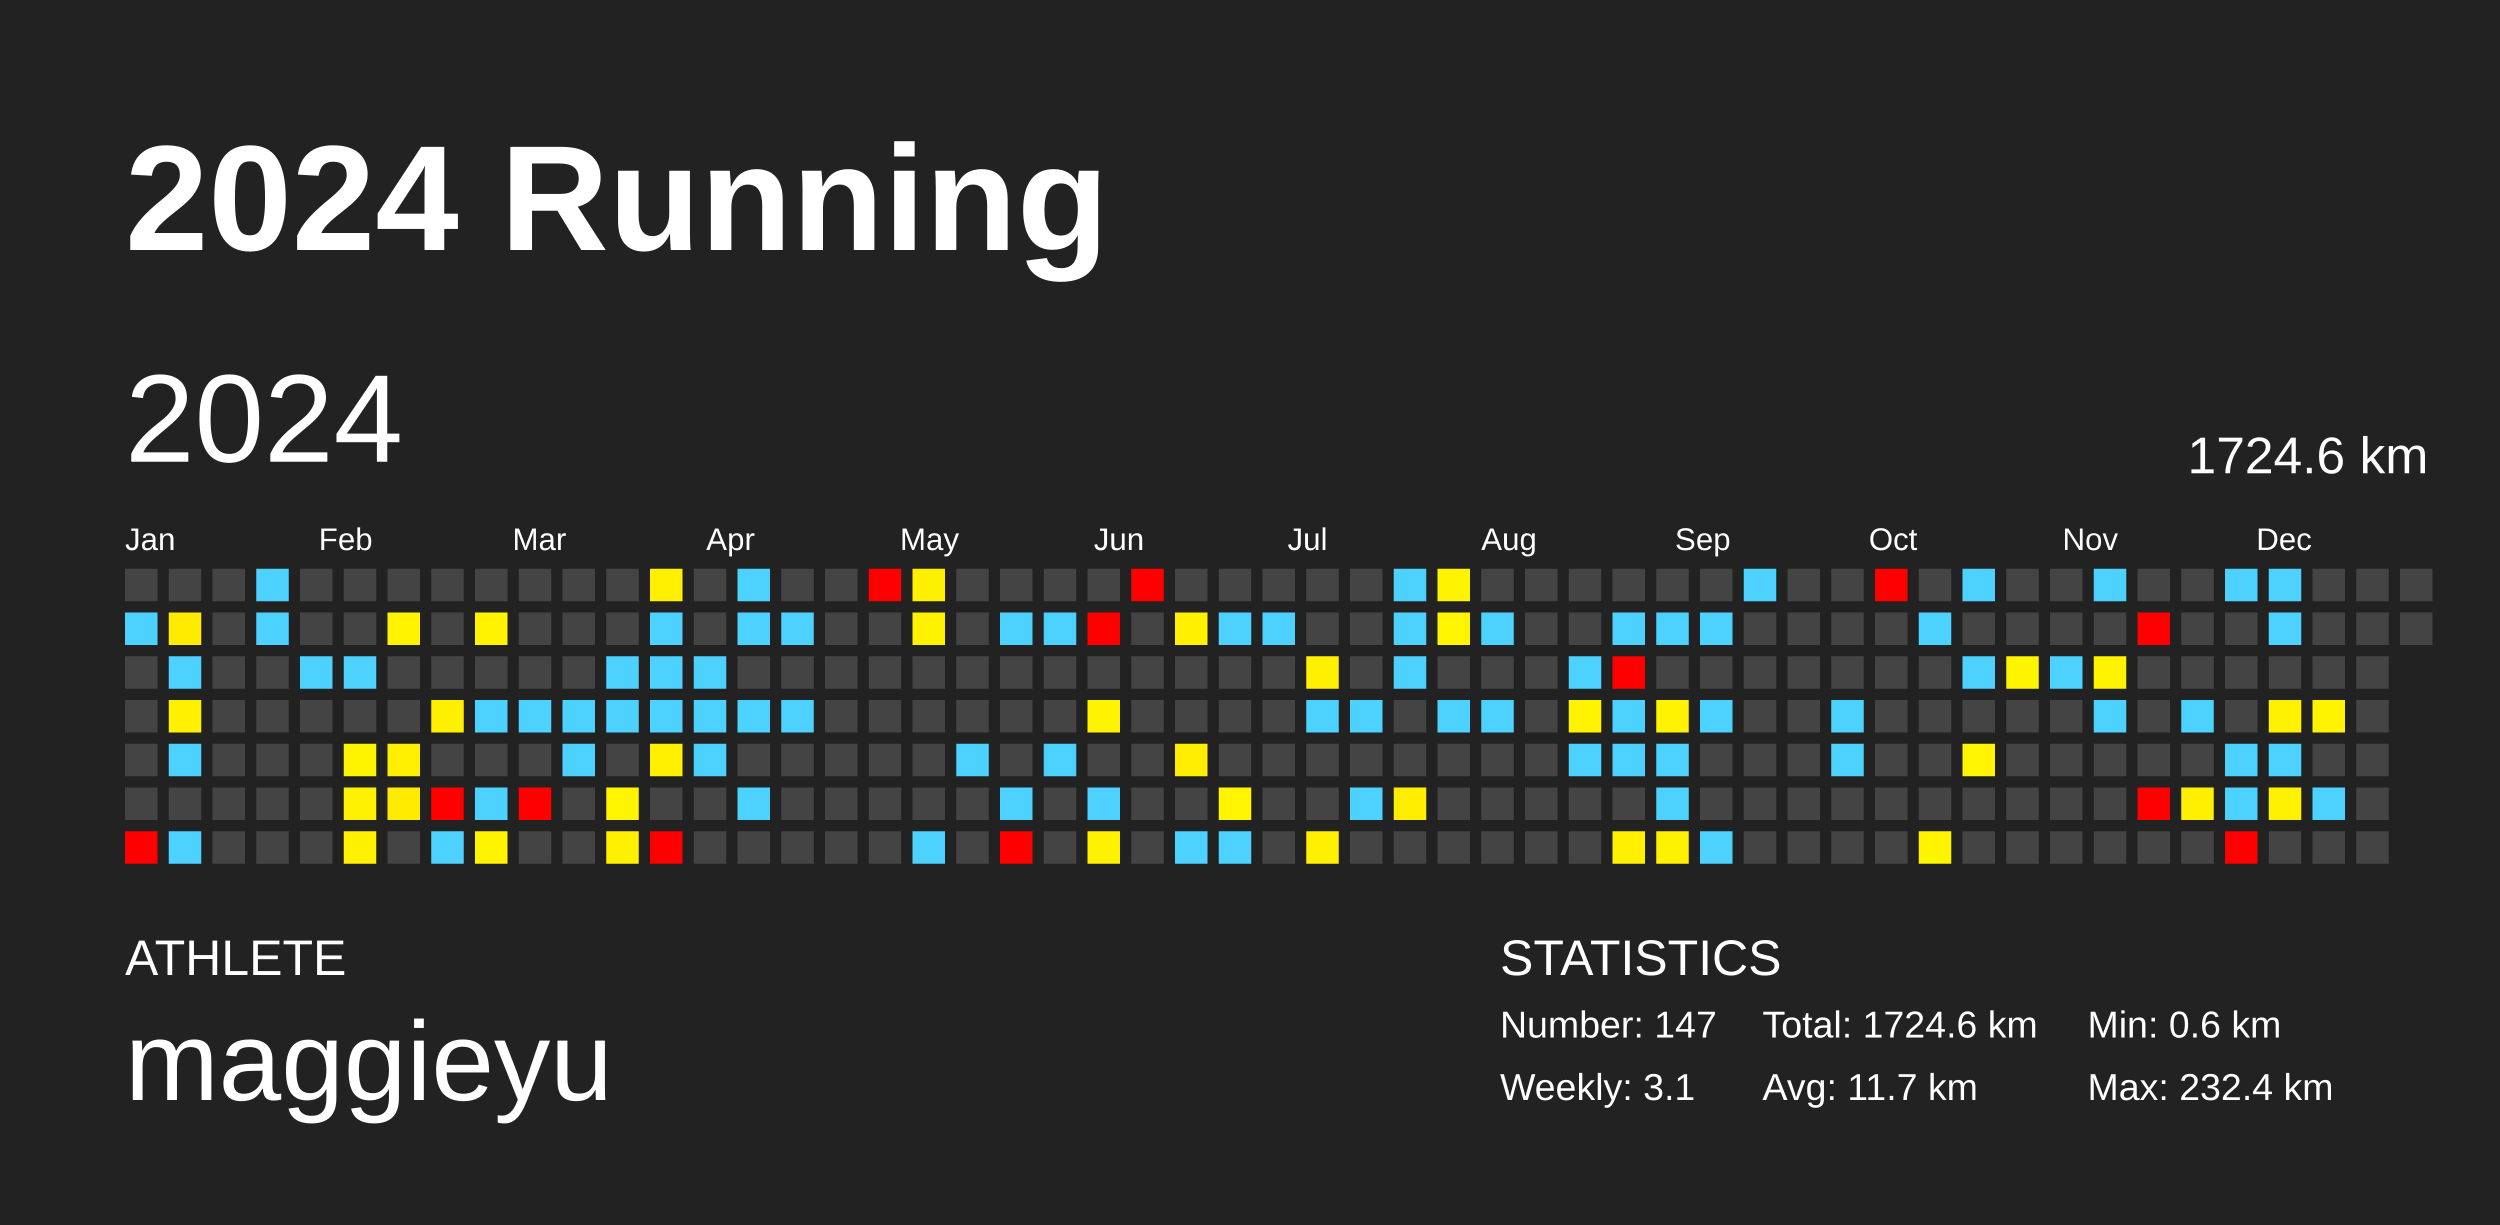
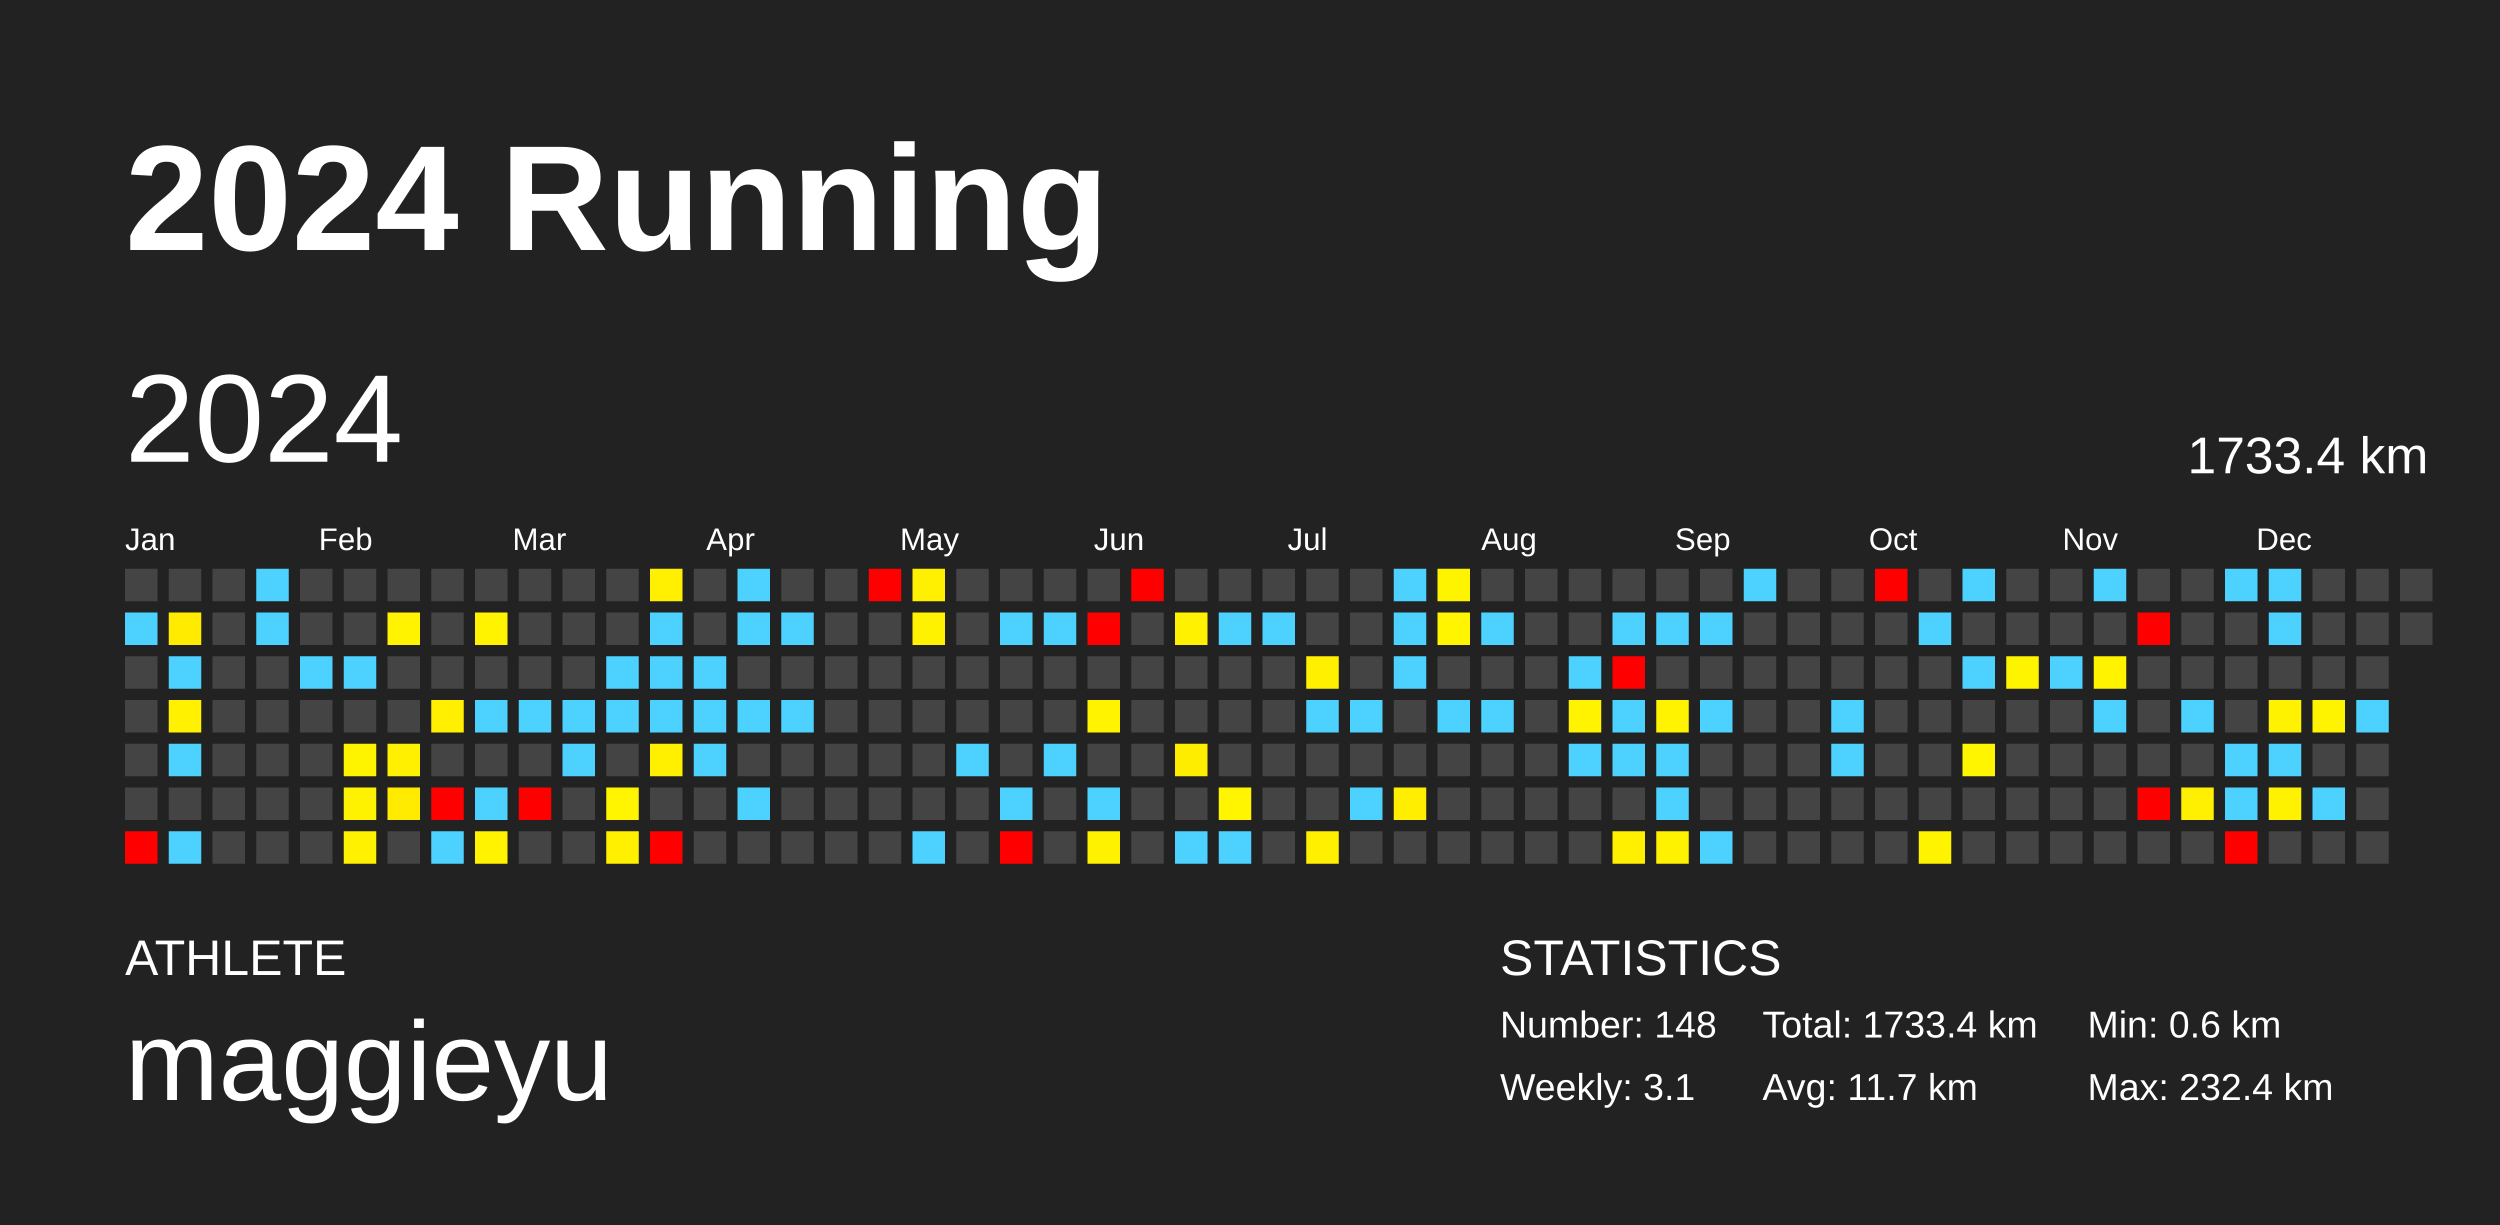
<svg xmlns="http://www.w3.org/2000/svg" baseProfile="full" height="98mm" version="1.1" viewBox="0,0,200,98" width="200mm">
  <defs />
  <rect fill="#222222" height="98" width="200" x="0" y="0" />
  <text fill="#FFFFFF" style="font-size:12px; font-family:Arial; font-weight:bold;" x="10" y="20">2024 Running</text>
  <text fill="#FFFFFF" style="font-size:4px; font-family:Arial" x="10" y="78">ATHLETE</text>
  <text fill="#FFFFFF" style="font-size:9px; font-family:Arial" x="10" y="88">maggieyu</text>
  <text fill="#FFFFFF" style="font-size:4px; font-family:Arial" x="120" y="78">STATISTICS</text>
-   <text fill="#FFFFFF" style="font-size:3px; font-family:Arial" x="120" y="83">Number: 147</text>
+   <text fill="#FFFFFF" style="font-size:3px; font-family:Arial" x="120" y="83">Number: 148</text>
  <text fill="#FFFFFF" style="font-size:3px; font-family:Arial" x="120" y="88">Weekly: 3.1</text>
-   <text fill="#FFFFFF" style="font-size:3px; font-family:Arial" x="141" y="83">Total: 1724.6 km</text>
+   <text fill="#FFFFFF" style="font-size:3px; font-family:Arial" x="141" y="83">Total: 1733.4 km</text>
  <text fill="#FFFFFF" style="font-size:3px; font-family:Arial" x="141" y="88">Avg: 11.7 km</text>
  <text fill="#FFFFFF" style="font-size:3px; font-family:Arial" x="167" y="83">Min: 0.6 km</text>
  <text fill="#FFFFFF" style="font-size:3px; font-family:Arial" x="167" y="88">Max: 232.4 km</text>
  <text dominant-baseline="hanging" fill="#FFFFFF" style="font-size:10.0px; font-family:Arial;" x="10" y="30">2024</text>
-   <text dominant-baseline="hanging" fill="#FFFFFF" style="font-size:4.125px; font-family:Arial;" x="175" y="35">1724.6 km</text>
+   <text dominant-baseline="hanging" fill="#FFFFFF" style="font-size:4.125px; font-family:Arial;" x="175" y="35">1733.4 km</text>
  <text fill="#FFFFFF" style="font-size:2.5px; font-family:Arial" x="10.0" y="44">Jan</text>
  <text fill="#FFFFFF" style="font-size:2.5px; font-family:Arial" x="25.5" y="44">Feb</text>
  <text fill="#FFFFFF" style="font-size:2.5px; font-family:Arial" x="41.0" y="44">Mar</text>
  <text fill="#FFFFFF" style="font-size:2.5px; font-family:Arial" x="56.5" y="44">Apr</text>
  <text fill="#FFFFFF" style="font-size:2.5px; font-family:Arial" x="72.0" y="44">May</text>
  <text fill="#FFFFFF" style="font-size:2.5px; font-family:Arial" x="87.5" y="44">Jun</text>
  <text fill="#FFFFFF" style="font-size:2.5px; font-family:Arial" x="103.0" y="44">Jul</text>
  <text fill="#FFFFFF" style="font-size:2.5px; font-family:Arial" x="118.5" y="44">Aug</text>
  <text fill="#FFFFFF" style="font-size:2.5px; font-family:Arial" x="134.0" y="44">Sep</text>
  <text fill="#FFFFFF" style="font-size:2.5px; font-family:Arial" x="149.5" y="44">Oct</text>
  <text fill="#FFFFFF" style="font-size:2.5px; font-family:Arial" x="165.0" y="44">Nov</text>
  <text fill="#FFFFFF" style="font-size:2.5px; font-family:Arial" x="180.5" y="44">Dec</text>
  <rect fill="#444444" height="2.6" width="2.6" x="10.0" y="45.5" />
  <rect fill="#4dd2ff" height="2.6" width="2.6" x="10.0" y="49.0" />
  <rect fill="#444444" height="2.6" width="2.6" x="10.0" y="52.5" />
  <rect fill="#444444" height="2.6" width="2.6" x="10.0" y="56.0" />
  <rect fill="#444444" height="2.6" width="2.6" x="10.0" y="59.5" />
  <rect fill="#444444" height="2.6" width="2.6" x="10.0" y="63.0" />
  <rect fill="red" height="2.6" width="2.6" x="10.0" y="66.5" />
  <rect fill="#444444" height="2.6" width="2.6" x="13.5" y="45.5" />
  <rect fill="#ffeb00" height="2.6" width="2.6" x="13.5" y="49.0" />
  <rect fill="#4dd2ff" height="2.6" width="2.6" x="13.5" y="52.5" />
  <rect fill="#fff100" height="2.6" width="2.6" x="13.5" y="56.0" />
  <rect fill="#4dd2ff" height="2.6" width="2.6" x="13.5" y="59.5" />
  <rect fill="#444444" height="2.6" width="2.6" x="13.5" y="63.0" />
  <rect fill="#4dd2ff" height="2.6" width="2.6" x="13.5" y="66.5" />
  <rect fill="#444444" height="2.6" width="2.6" x="17.0" y="45.5" />
  <rect fill="#444444" height="2.6" width="2.6" x="17.0" y="49.0" />
  <rect fill="#444444" height="2.6" width="2.6" x="17.0" y="52.5" />
  <rect fill="#444444" height="2.6" width="2.6" x="17.0" y="56.0" />
  <rect fill="#444444" height="2.6" width="2.6" x="17.0" y="59.5" />
  <rect fill="#444444" height="2.6" width="2.6" x="17.0" y="63.0" />
  <rect fill="#444444" height="2.6" width="2.6" x="17.0" y="66.5" />
  <rect fill="#4dd2ff" height="2.6" width="2.6" x="20.5" y="45.5" />
  <rect fill="#4dd2ff" height="2.6" width="2.6" x="20.5" y="49.0" />
  <rect fill="#444444" height="2.6" width="2.6" x="20.5" y="52.5" />
  <rect fill="#444444" height="2.6" width="2.6" x="20.5" y="56.0" />
  <rect fill="#444444" height="2.6" width="2.6" x="20.5" y="59.5" />
  <rect fill="#444444" height="2.6" width="2.6" x="20.5" y="63.0" />
  <rect fill="#444444" height="2.6" width="2.6" x="20.5" y="66.5" />
  <rect fill="#444444" height="2.6" width="2.6" x="24.0" y="45.5" />
  <rect fill="#444444" height="2.6" width="2.6" x="24.0" y="49.0" />
  <rect fill="#4dd2ff" height="2.6" width="2.6" x="24.0" y="52.5" />
  <rect fill="#444444" height="2.6" width="2.6" x="24.0" y="56.0" />
  <rect fill="#444444" height="2.6" width="2.6" x="24.0" y="59.5" />
  <rect fill="#444444" height="2.6" width="2.6" x="24.0" y="63.0" />
  <rect fill="#444444" height="2.6" width="2.6" x="24.0" y="66.5" />
  <rect fill="#444444" height="2.6" width="2.6" x="27.5" y="45.5" />
  <rect fill="#444444" height="2.6" width="2.6" x="27.5" y="49.0" />
  <rect fill="#4dd2ff" height="2.6" width="2.6" x="27.5" y="52.5" />
  <rect fill="#444444" height="2.6" width="2.6" x="27.5" y="56.0" />
  <rect fill="#fff400" height="2.6" width="2.6" x="27.5" y="59.5" />
  <rect fill="#fff200" height="2.6" width="2.6" x="27.5" y="63.0" />
  <rect fill="#fff100" height="2.6" width="2.6" x="27.5" y="66.5" />
  <rect fill="#444444" height="2.6" width="2.6" x="31.0" y="45.5" />
  <rect fill="#fff300" height="2.6" width="2.6" x="31.0" y="49.0" />
  <rect fill="#444444" height="2.6" width="2.6" x="31.0" y="52.5" />
  <rect fill="#444444" height="2.6" width="2.6" x="31.0" y="56.0" />
  <rect fill="#fff000" height="2.6" width="2.6" x="31.0" y="59.5" />
  <rect fill="#ffeb00" height="2.6" width="2.6" x="31.0" y="63.0" />
  <rect fill="#444444" height="2.6" width="2.6" x="31.0" y="66.5" />
  <rect fill="#444444" height="2.6" width="2.6" x="34.5" y="45.5" />
  <rect fill="#444444" height="2.6" width="2.6" x="34.5" y="49.0" />
  <rect fill="#444444" height="2.6" width="2.6" x="34.5" y="52.5" />
  <rect fill="#ffef00" height="2.6" width="2.6" x="34.5" y="56.0" />
  <rect fill="#444444" height="2.6" width="2.6" x="34.5" y="59.5" />
  <rect fill="red" height="2.6" width="2.6" x="34.5" y="63.0" />
  <rect fill="#4dd2ff" height="2.6" width="2.6" x="34.5" y="66.5" />
  <rect fill="#444444" height="2.6" width="2.6" x="38.0" y="45.5" />
  <rect fill="#fff300" height="2.6" width="2.6" x="38.0" y="49.0" />
  <rect fill="#444444" height="2.6" width="2.6" x="38.0" y="52.5" />
  <rect fill="#4dd2ff" height="2.6" width="2.6" x="38.0" y="56.0" />
  <rect fill="#444444" height="2.6" width="2.6" x="38.0" y="59.5" />
  <rect fill="#4dd2ff" height="2.6" width="2.6" x="38.0" y="63.0" />
  <rect fill="#fff300" height="2.6" width="2.6" x="38.0" y="66.5" />
  <rect fill="#444444" height="2.6" width="2.6" x="41.5" y="45.5" />
  <rect fill="#444444" height="2.6" width="2.6" x="41.5" y="49.0" />
  <rect fill="#444444" height="2.6" width="2.6" x="41.5" y="52.5" />
  <rect fill="#4dd2ff" height="2.6" width="2.6" x="41.5" y="56.0" />
  <rect fill="#444444" height="2.6" width="2.6" x="41.5" y="59.5" />
  <rect fill="red" height="2.6" width="2.6" x="41.5" y="63.0" />
  <rect fill="#444444" height="2.6" width="2.6" x="41.5" y="66.5" />
  <rect fill="#444444" height="2.6" width="2.6" x="45.0" y="45.5" />
  <rect fill="#444444" height="2.6" width="2.6" x="45.0" y="49.0" />
  <rect fill="#444444" height="2.6" width="2.6" x="45.0" y="52.5" />
  <rect fill="#4dd2ff" height="2.6" width="2.6" x="45.0" y="56.0" />
  <rect fill="#4dd2ff" height="2.6" width="2.6" x="45.0" y="59.5" />
  <rect fill="#444444" height="2.6" width="2.6" x="45.0" y="63.0" />
  <rect fill="#444444" height="2.6" width="2.6" x="45.0" y="66.5" />
  <rect fill="#444444" height="2.6" width="2.6" x="48.5" y="45.5" />
  <rect fill="#444444" height="2.6" width="2.6" x="48.5" y="49.0" />
  <rect fill="#4dd2ff" height="2.6" width="2.6" x="48.5" y="52.5" />
  <rect fill="#4dd2ff" height="2.6" width="2.6" x="48.5" y="56.0" />
  <rect fill="#444444" height="2.6" width="2.6" x="48.5" y="59.5" />
  <rect fill="#fff500" height="2.6" width="2.6" x="48.5" y="63.0" />
  <rect fill="#fff000" height="2.6" width="2.6" x="48.5" y="66.5" />
  <rect fill="#ffef00" height="2.6" width="2.6" x="52.0" y="45.5" />
  <rect fill="#4dd2ff" height="2.6" width="2.6" x="52.0" y="49.0" />
  <rect fill="#4dd2ff" height="2.6" width="2.6" x="52.0" y="52.5" />
  <rect fill="#4dd2ff" height="2.6" width="2.6" x="52.0" y="56.0" />
  <rect fill="#fff000" height="2.6" width="2.6" x="52.0" y="59.5" />
  <rect fill="#444444" height="2.6" width="2.6" x="52.0" y="63.0" />
  <rect fill="red" height="2.6" width="2.6" x="52.0" y="66.5" />
  <rect fill="#444444" height="2.6" width="2.6" x="55.5" y="45.5" />
  <rect fill="#444444" height="2.6" width="2.6" x="55.5" y="49.0" />
  <rect fill="#4dd2ff" height="2.6" width="2.6" x="55.5" y="52.5" />
  <rect fill="#4dd2ff" height="2.6" width="2.6" x="55.5" y="56.0" />
  <rect fill="#4dd2ff" height="2.6" width="2.6" x="55.5" y="59.5" />
  <rect fill="#444444" height="2.6" width="2.6" x="55.5" y="63.0" />
  <rect fill="#444444" height="2.6" width="2.6" x="55.5" y="66.5" />
  <rect fill="#4dd2ff" height="2.6" width="2.6" x="59.0" y="45.5" />
  <rect fill="#4dd2ff" height="2.6" width="2.6" x="59.0" y="49.0" />
  <rect fill="#444444" height="2.6" width="2.6" x="59.0" y="52.5" />
  <rect fill="#4dd2ff" height="2.6" width="2.6" x="59.0" y="56.0" />
  <rect fill="#444444" height="2.6" width="2.6" x="59.0" y="59.5" />
  <rect fill="#4dd2ff" height="2.6" width="2.6" x="59.0" y="63.0" />
  <rect fill="#444444" height="2.6" width="2.6" x="59.0" y="66.5" />
  <rect fill="#444444" height="2.6" width="2.6" x="62.5" y="45.5" />
  <rect fill="#4dd2ff" height="2.6" width="2.6" x="62.5" y="49.0" />
  <rect fill="#444444" height="2.6" width="2.6" x="62.5" y="52.5" />
  <rect fill="#4dd2ff" height="2.6" width="2.6" x="62.5" y="56.0" />
  <rect fill="#444444" height="2.6" width="2.6" x="62.5" y="59.5" />
  <rect fill="#444444" height="2.6" width="2.6" x="62.5" y="63.0" />
  <rect fill="#444444" height="2.6" width="2.6" x="62.5" y="66.5" />
  <rect fill="#444444" height="2.6" width="2.6" x="66.0" y="45.5" />
  <rect fill="#444444" height="2.6" width="2.6" x="66.0" y="49.0" />
  <rect fill="#444444" height="2.6" width="2.6" x="66.0" y="52.5" />
  <rect fill="#444444" height="2.6" width="2.6" x="66.0" y="56.0" />
  <rect fill="#444444" height="2.6" width="2.6" x="66.0" y="59.5" />
  <rect fill="#444444" height="2.6" width="2.6" x="66.0" y="63.0" />
  <rect fill="#444444" height="2.6" width="2.6" x="66.0" y="66.5" />
  <rect fill="red" height="2.6" width="2.6" x="69.5" y="45.5" />
  <rect fill="#444444" height="2.6" width="2.6" x="69.5" y="49.0" />
  <rect fill="#444444" height="2.6" width="2.6" x="69.5" y="52.5" />
  <rect fill="#444444" height="2.6" width="2.6" x="69.5" y="56.0" />
  <rect fill="#444444" height="2.6" width="2.6" x="69.5" y="59.5" />
  <rect fill="#444444" height="2.6" width="2.6" x="69.5" y="63.0" />
  <rect fill="#444444" height="2.6" width="2.6" x="69.5" y="66.5" />
  <rect fill="#ffef00" height="2.6" width="2.6" x="73.0" y="45.5" />
  <rect fill="#fff200" height="2.6" width="2.6" x="73.0" y="49.0" />
  <rect fill="#444444" height="2.6" width="2.6" x="73.0" y="52.5" />
  <rect fill="#444444" height="2.6" width="2.6" x="73.0" y="56.0" />
  <rect fill="#444444" height="2.6" width="2.6" x="73.0" y="59.5" />
  <rect fill="#444444" height="2.6" width="2.6" x="73.0" y="63.0" />
  <rect fill="#4dd2ff" height="2.6" width="2.6" x="73.0" y="66.5" />
  <rect fill="#444444" height="2.6" width="2.6" x="76.5" y="45.5" />
  <rect fill="#444444" height="2.6" width="2.6" x="76.5" y="49.0" />
  <rect fill="#444444" height="2.6" width="2.6" x="76.5" y="52.5" />
  <rect fill="#444444" height="2.6" width="2.6" x="76.5" y="56.0" />
  <rect fill="#4dd2ff" height="2.6" width="2.6" x="76.5" y="59.5" />
  <rect fill="#444444" height="2.6" width="2.6" x="76.5" y="63.0" />
  <rect fill="#444444" height="2.6" width="2.6" x="76.5" y="66.5" />
  <rect fill="#444444" height="2.6" width="2.6" x="80.0" y="45.5" />
  <rect fill="#4dd2ff" height="2.6" width="2.6" x="80.0" y="49.0" />
  <rect fill="#444444" height="2.6" width="2.6" x="80.0" y="52.5" />
  <rect fill="#444444" height="2.6" width="2.6" x="80.0" y="56.0" />
  <rect fill="#444444" height="2.6" width="2.6" x="80.0" y="59.5" />
  <rect fill="#4dd2ff" height="2.6" width="2.6" x="80.0" y="63.0" />
  <rect fill="red" height="2.6" width="2.6" x="80.0" y="66.5" />
  <rect fill="#444444" height="2.6" width="2.6" x="83.5" y="45.5" />
  <rect fill="#4dd2ff" height="2.6" width="2.6" x="83.5" y="49.0" />
  <rect fill="#444444" height="2.6" width="2.6" x="83.5" y="52.5" />
  <rect fill="#444444" height="2.6" width="2.6" x="83.5" y="56.0" />
  <rect fill="#4dd2ff" height="2.6" width="2.6" x="83.5" y="59.5" />
  <rect fill="#444444" height="2.6" width="2.6" x="83.5" y="63.0" />
  <rect fill="#444444" height="2.6" width="2.6" x="83.5" y="66.5" />
  <rect fill="#444444" height="2.6" width="2.6" x="87.0" y="45.5" />
  <rect fill="red" height="2.6" width="2.6" x="87.0" y="49.0" />
  <rect fill="#444444" height="2.6" width="2.6" x="87.0" y="52.5" />
  <rect fill="#fff300" height="2.6" width="2.6" x="87.0" y="56.0" />
  <rect fill="#444444" height="2.6" width="2.6" x="87.0" y="59.5" />
  <rect fill="#4dd2ff" height="2.6" width="2.6" x="87.0" y="63.0" />
  <rect fill="#fff200" height="2.6" width="2.6" x="87.0" y="66.5" />
  <rect fill="red" height="2.6" width="2.6" x="90.5" y="45.5" />
  <rect fill="#444444" height="2.6" width="2.6" x="90.5" y="49.0" />
  <rect fill="#444444" height="2.6" width="2.6" x="90.5" y="52.5" />
  <rect fill="#444444" height="2.6" width="2.6" x="90.5" y="56.0" />
  <rect fill="#444444" height="2.6" width="2.6" x="90.5" y="59.5" />
  <rect fill="#444444" height="2.6" width="2.6" x="90.5" y="63.0" />
  <rect fill="#444444" height="2.6" width="2.6" x="90.5" y="66.5" />
  <rect fill="#444444" height="2.6" width="2.6" x="94.0" y="45.5" />
  <rect fill="#fff100" height="2.6" width="2.6" x="94.0" y="49.0" />
  <rect fill="#444444" height="2.6" width="2.6" x="94.0" y="52.5" />
  <rect fill="#444444" height="2.6" width="2.6" x="94.0" y="56.0" />
  <rect fill="#ffed00" height="2.6" width="2.6" x="94.0" y="59.5" />
  <rect fill="#444444" height="2.6" width="2.6" x="94.0" y="63.0" />
  <rect fill="#4dd2ff" height="2.6" width="2.6" x="94.0" y="66.5" />
  <rect fill="#444444" height="2.6" width="2.6" x="97.5" y="45.5" />
  <rect fill="#4dd2ff" height="2.6" width="2.6" x="97.5" y="49.0" />
  <rect fill="#444444" height="2.6" width="2.6" x="97.5" y="52.5" />
  <rect fill="#444444" height="2.6" width="2.6" x="97.5" y="56.0" />
  <rect fill="#444444" height="2.6" width="2.6" x="97.5" y="59.5" />
  <rect fill="#fff500" height="2.6" width="2.6" x="97.5" y="63.0" />
  <rect fill="#4dd2ff" height="2.6" width="2.6" x="97.5" y="66.5" />
  <rect fill="#444444" height="2.6" width="2.6" x="101.0" y="45.5" />
  <rect fill="#4dd2ff" height="2.6" width="2.6" x="101.0" y="49.0" />
  <rect fill="#444444" height="2.6" width="2.6" x="101.0" y="52.5" />
  <rect fill="#444444" height="2.6" width="2.6" x="101.0" y="56.0" />
  <rect fill="#444444" height="2.6" width="2.6" x="101.0" y="59.5" />
  <rect fill="#444444" height="2.6" width="2.6" x="101.0" y="63.0" />
  <rect fill="#444444" height="2.6" width="2.6" x="101.0" y="66.5" />
  <rect fill="#444444" height="2.6" width="2.6" x="104.5" y="45.5" />
  <rect fill="#444444" height="2.6" width="2.6" x="104.5" y="49.0" />
  <rect fill="#fff000" height="2.6" width="2.6" x="104.5" y="52.5" />
  <rect fill="#4dd2ff" height="2.6" width="2.6" x="104.5" y="56.0" />
  <rect fill="#444444" height="2.6" width="2.6" x="104.5" y="59.5" />
  <rect fill="#444444" height="2.6" width="2.6" x="104.5" y="63.0" />
  <rect fill="#fff000" height="2.6" width="2.6" x="104.5" y="66.5" />
  <rect fill="#444444" height="2.6" width="2.6" x="108.0" y="45.5" />
  <rect fill="#444444" height="2.6" width="2.6" x="108.0" y="49.0" />
  <rect fill="#444444" height="2.6" width="2.6" x="108.0" y="52.5" />
  <rect fill="#4dd2ff" height="2.6" width="2.6" x="108.0" y="56.0" />
  <rect fill="#444444" height="2.6" width="2.6" x="108.0" y="59.5" />
  <rect fill="#4dd2ff" height="2.6" width="2.6" x="108.0" y="63.0" />
  <rect fill="#444444" height="2.6" width="2.6" x="108.0" y="66.5" />
  <rect fill="#4dd2ff" height="2.6" width="2.6" x="111.5" y="45.5" />
  <rect fill="#4dd2ff" height="2.6" width="2.6" x="111.5" y="49.0" />
  <rect fill="#4dd2ff" height="2.6" width="2.6" x="111.5" y="52.5" />
  <rect fill="#444444" height="2.6" width="2.6" x="111.5" y="56.0" />
  <rect fill="#444444" height="2.6" width="2.6" x="111.5" y="59.5" />
  <rect fill="#ffee00" height="2.6" width="2.6" x="111.5" y="63.0" />
  <rect fill="#444444" height="2.6" width="2.6" x="111.5" y="66.5" />
  <rect fill="#fff400" height="2.6" width="2.6" x="115.0" y="45.5" />
  <rect fill="#fff500" height="2.6" width="2.6" x="115.0" y="49.0" />
  <rect fill="#444444" height="2.6" width="2.6" x="115.0" y="52.5" />
  <rect fill="#4dd2ff" height="2.6" width="2.6" x="115.0" y="56.0" />
  <rect fill="#444444" height="2.6" width="2.6" x="115.0" y="59.5" />
  <rect fill="#444444" height="2.6" width="2.6" x="115.0" y="63.0" />
  <rect fill="#444444" height="2.6" width="2.6" x="115.0" y="66.5" />
  <rect fill="#444444" height="2.6" width="2.6" x="118.5" y="45.5" />
  <rect fill="#4dd2ff" height="2.6" width="2.6" x="118.5" y="49.0" />
  <rect fill="#444444" height="2.6" width="2.6" x="118.5" y="52.5" />
  <rect fill="#4dd2ff" height="2.6" width="2.6" x="118.5" y="56.0" />
  <rect fill="#444444" height="2.6" width="2.6" x="118.5" y="59.5" />
  <rect fill="#444444" height="2.6" width="2.6" x="118.5" y="63.0" />
  <rect fill="#444444" height="2.6" width="2.6" x="118.5" y="66.5" />
  <rect fill="#444444" height="2.6" width="2.6" x="122.0" y="45.5" />
  <rect fill="#444444" height="2.6" width="2.6" x="122.0" y="49.0" />
  <rect fill="#444444" height="2.6" width="2.6" x="122.0" y="52.5" />
  <rect fill="#444444" height="2.6" width="2.6" x="122.0" y="56.0" />
  <rect fill="#444444" height="2.6" width="2.6" x="122.0" y="59.5" />
  <rect fill="#444444" height="2.6" width="2.6" x="122.0" y="63.0" />
  <rect fill="#444444" height="2.6" width="2.6" x="122.0" y="66.5" />
  <rect fill="#444444" height="2.6" width="2.6" x="125.5" y="45.5" />
  <rect fill="#444444" height="2.6" width="2.6" x="125.5" y="49.0" />
  <rect fill="#4dd2ff" height="2.6" width="2.6" x="125.5" y="52.5" />
  <rect fill="#fff300" height="2.6" width="2.6" x="125.5" y="56.0" />
  <rect fill="#4dd2ff" height="2.6" width="2.6" x="125.5" y="59.5" />
  <rect fill="#444444" height="2.6" width="2.6" x="125.5" y="63.0" />
  <rect fill="#444444" height="2.6" width="2.6" x="125.5" y="66.5" />
  <rect fill="#444444" height="2.6" width="2.6" x="129.0" y="45.5" />
  <rect fill="#4dd2ff" height="2.6" width="2.6" x="129.0" y="49.0" />
  <rect fill="red" height="2.6" width="2.6" x="129.0" y="52.5" />
  <rect fill="#4dd2ff" height="2.6" width="2.6" x="129.0" y="56.0" />
  <rect fill="#4dd2ff" height="2.6" width="2.6" x="129.0" y="59.5" />
  <rect fill="#444444" height="2.6" width="2.6" x="129.0" y="63.0" />
  <rect fill="#fff000" height="2.6" width="2.6" x="129.0" y="66.5" />
  <rect fill="#444444" height="2.6" width="2.6" x="132.5" y="45.5" />
  <rect fill="#4dd2ff" height="2.6" width="2.6" x="132.5" y="49.0" />
  <rect fill="#444444" height="2.6" width="2.6" x="132.5" y="52.5" />
  <rect fill="#fff300" height="2.6" width="2.6" x="132.5" y="56.0" />
  <rect fill="#4dd2ff" height="2.6" width="2.6" x="132.5" y="59.5" />
  <rect fill="#4dd2ff" height="2.6" width="2.6" x="132.5" y="63.0" />
  <rect fill="#fff200" height="2.6" width="2.6" x="132.5" y="66.5" />
  <rect fill="#444444" height="2.6" width="2.6" x="136.0" y="45.5" />
  <rect fill="#4dd2ff" height="2.6" width="2.6" x="136.0" y="49.0" />
  <rect fill="#444444" height="2.6" width="2.6" x="136.0" y="52.5" />
  <rect fill="#4dd2ff" height="2.6" width="2.6" x="136.0" y="56.0" />
  <rect fill="#444444" height="2.6" width="2.6" x="136.0" y="59.5" />
  <rect fill="#444444" height="2.6" width="2.6" x="136.0" y="63.0" />
  <rect fill="#4dd2ff" height="2.6" width="2.6" x="136.0" y="66.5" />
  <rect fill="#4dd2ff" height="2.6" width="2.6" x="139.5" y="45.5" />
  <rect fill="#444444" height="2.6" width="2.6" x="139.5" y="49.0" />
  <rect fill="#444444" height="2.6" width="2.6" x="139.5" y="52.5" />
  <rect fill="#444444" height="2.6" width="2.6" x="139.5" y="56.0" />
  <rect fill="#444444" height="2.6" width="2.6" x="139.5" y="59.5" />
  <rect fill="#444444" height="2.6" width="2.6" x="139.5" y="63.0" />
  <rect fill="#444444" height="2.6" width="2.6" x="139.5" y="66.5" />
  <rect fill="#444444" height="2.6" width="2.6" x="143.0" y="45.5" />
  <rect fill="#444444" height="2.6" width="2.6" x="143.0" y="49.0" />
  <rect fill="#444444" height="2.6" width="2.6" x="143.0" y="52.5" />
  <rect fill="#444444" height="2.6" width="2.6" x="143.0" y="56.0" />
  <rect fill="#444444" height="2.6" width="2.6" x="143.0" y="59.5" />
  <rect fill="#444444" height="2.6" width="2.6" x="143.0" y="63.0" />
  <rect fill="#444444" height="2.6" width="2.6" x="143.0" y="66.5" />
  <rect fill="#444444" height="2.6" width="2.6" x="146.5" y="45.5" />
  <rect fill="#444444" height="2.6" width="2.6" x="146.5" y="49.0" />
  <rect fill="#444444" height="2.6" width="2.6" x="146.5" y="52.5" />
  <rect fill="#4dd2ff" height="2.6" width="2.6" x="146.5" y="56.0" />
  <rect fill="#4dd2ff" height="2.6" width="2.6" x="146.5" y="59.5" />
  <rect fill="#444444" height="2.6" width="2.6" x="146.5" y="63.0" />
  <rect fill="#444444" height="2.6" width="2.6" x="146.5" y="66.5" />
  <rect fill="red" height="2.6" width="2.6" x="150.0" y="45.5" />
  <rect fill="#444444" height="2.6" width="2.6" x="150.0" y="49.0" />
  <rect fill="#444444" height="2.6" width="2.6" x="150.0" y="52.5" />
  <rect fill="#444444" height="2.6" width="2.6" x="150.0" y="56.0" />
  <rect fill="#444444" height="2.6" width="2.6" x="150.0" y="59.5" />
  <rect fill="#444444" height="2.6" width="2.6" x="150.0" y="63.0" />
  <rect fill="#444444" height="2.6" width="2.6" x="150.0" y="66.5" />
  <rect fill="#444444" height="2.6" width="2.6" x="153.5" y="45.5" />
  <rect fill="#4dd2ff" height="2.6" width="2.6" x="153.5" y="49.0" />
  <rect fill="#444444" height="2.6" width="2.6" x="153.5" y="52.5" />
  <rect fill="#444444" height="2.6" width="2.6" x="153.5" y="56.0" />
  <rect fill="#444444" height="2.6" width="2.6" x="153.5" y="59.5" />
  <rect fill="#444444" height="2.6" width="2.6" x="153.5" y="63.0" />
  <rect fill="#fff400" height="2.6" width="2.6" x="153.5" y="66.5" />
  <rect fill="#4dd2ff" height="2.6" width="2.6" x="157.0" y="45.5" />
  <rect fill="#444444" height="2.6" width="2.6" x="157.0" y="49.0" />
  <rect fill="#4dd2ff" height="2.6" width="2.6" x="157.0" y="52.5" />
  <rect fill="#444444" height="2.6" width="2.6" x="157.0" y="56.0" />
  <rect fill="#fff500" height="2.6" width="2.6" x="157.0" y="59.5" />
  <rect fill="#444444" height="2.6" width="2.6" x="157.0" y="63.0" />
  <rect fill="#444444" height="2.6" width="2.6" x="157.0" y="66.5" />
  <rect fill="#444444" height="2.6" width="2.6" x="160.5" y="45.5" />
  <rect fill="#444444" height="2.6" width="2.6" x="160.5" y="49.0" />
  <rect fill="#fff400" height="2.6" width="2.6" x="160.5" y="52.5" />
  <rect fill="#444444" height="2.6" width="2.6" x="160.5" y="56.0" />
  <rect fill="#444444" height="2.6" width="2.6" x="160.5" y="59.5" />
  <rect fill="#444444" height="2.6" width="2.6" x="160.5" y="63.0" />
  <rect fill="#444444" height="2.6" width="2.6" x="160.5" y="66.5" />
  <rect fill="#444444" height="2.6" width="2.6" x="164.0" y="45.5" />
  <rect fill="#444444" height="2.6" width="2.6" x="164.0" y="49.0" />
  <rect fill="#4dd2ff" height="2.6" width="2.6" x="164.0" y="52.5" />
  <rect fill="#444444" height="2.6" width="2.6" x="164.0" y="56.0" />
  <rect fill="#444444" height="2.6" width="2.6" x="164.0" y="59.5" />
  <rect fill="#444444" height="2.6" width="2.6" x="164.0" y="63.0" />
  <rect fill="#444444" height="2.6" width="2.6" x="164.0" y="66.5" />
  <rect fill="#4dd2ff" height="2.6" width="2.6" x="167.5" y="45.5" />
  <rect fill="#444444" height="2.6" width="2.6" x="167.5" y="49.0" />
  <rect fill="#fff300" height="2.6" width="2.6" x="167.5" y="52.5" />
  <rect fill="#4dd2ff" height="2.6" width="2.6" x="167.5" y="56.0" />
  <rect fill="#444444" height="2.6" width="2.6" x="167.5" y="59.5" />
  <rect fill="#444444" height="2.6" width="2.6" x="167.5" y="63.0" />
  <rect fill="#444444" height="2.6" width="2.6" x="167.5" y="66.5" />
  <rect fill="#444444" height="2.6" width="2.6" x="171.0" y="45.5" />
  <rect fill="red" height="2.6" width="2.6" x="171.0" y="49.0" />
  <rect fill="#444444" height="2.6" width="2.6" x="171.0" y="52.5" />
  <rect fill="#444444" height="2.6" width="2.6" x="171.0" y="56.0" />
  <rect fill="#444444" height="2.6" width="2.6" x="171.0" y="59.5" />
  <rect fill="red" height="2.6" width="2.6" x="171.0" y="63.0" />
  <rect fill="#444444" height="2.6" width="2.6" x="171.0" y="66.5" />
  <rect fill="#444444" height="2.6" width="2.6" x="174.5" y="45.5" />
  <rect fill="#444444" height="2.6" width="2.6" x="174.5" y="49.0" />
  <rect fill="#444444" height="2.6" width="2.6" x="174.5" y="52.5" />
  <rect fill="#4dd2ff" height="2.6" width="2.6" x="174.5" y="56.0" />
  <rect fill="#444444" height="2.6" width="2.6" x="174.5" y="59.5" />
  <rect fill="#ffef00" height="2.6" width="2.6" x="174.5" y="63.0" />
  <rect fill="#444444" height="2.6" width="2.6" x="174.5" y="66.5" />
  <rect fill="#4dd2ff" height="2.6" width="2.6" x="178.0" y="45.5" />
  <rect fill="#444444" height="2.6" width="2.6" x="178.0" y="49.0" />
  <rect fill="#444444" height="2.6" width="2.6" x="178.0" y="52.5" />
  <rect fill="#444444" height="2.6" width="2.6" x="178.0" y="56.0" />
  <rect fill="#4dd2ff" height="2.6" width="2.6" x="178.0" y="59.5" />
  <rect fill="#4dd2ff" height="2.6" width="2.6" x="178.0" y="63.0" />
  <rect fill="red" height="2.6" width="2.6" x="178.0" y="66.5" />
  <rect fill="#4dd2ff" height="2.6" width="2.6" x="181.5" y="45.5" />
  <rect fill="#4dd2ff" height="2.6" width="2.6" x="181.5" y="49.0" />
  <rect fill="#444444" height="2.6" width="2.6" x="181.5" y="52.5" />
  <rect fill="#fff200" height="2.6" width="2.6" x="181.5" y="56.0" />
  <rect fill="#4dd2ff" height="2.6" width="2.6" x="181.5" y="59.5" />
  <rect fill="#fff200" height="2.6" width="2.6" x="181.5" y="63.0" />
  <rect fill="#444444" height="2.6" width="2.6" x="181.5" y="66.5" />
  <rect fill="#444444" height="2.6" width="2.6" x="185.0" y="45.5" />
  <rect fill="#444444" height="2.6" width="2.6" x="185.0" y="49.0" />
  <rect fill="#444444" height="2.6" width="2.6" x="185.0" y="52.5" />
  <rect fill="#fff400" height="2.6" width="2.6" x="185.0" y="56.0" />
  <rect fill="#444444" height="2.6" width="2.6" x="185.0" y="59.5" />
  <rect fill="#4dd2ff" height="2.6" width="2.6" x="185.0" y="63.0" />
  <rect fill="#444444" height="2.6" width="2.6" x="185.0" y="66.5" />
  <rect fill="#444444" height="2.6" width="2.6" x="188.5" y="45.5" />
  <rect fill="#444444" height="2.6" width="2.6" x="188.5" y="49.0" />
  <rect fill="#444444" height="2.6" width="2.6" x="188.5" y="52.5" />
-   <rect fill="#444444" height="2.6" width="2.6" x="188.5" y="56.0" />
+   <rect fill="#4dd2ff" height="2.6" width="2.6" x="188.5" y="56.0" />
  <rect fill="#444444" height="2.6" width="2.6" x="188.5" y="59.5" />
  <rect fill="#444444" height="2.6" width="2.6" x="188.5" y="63.0" />
  <rect fill="#444444" height="2.6" width="2.6" x="188.5" y="66.5" />
  <rect fill="#444444" height="2.6" width="2.6" x="192.0" y="45.5" />
  <rect fill="#444444" height="2.6" width="2.6" x="192.0" y="49.0" />
</svg>
